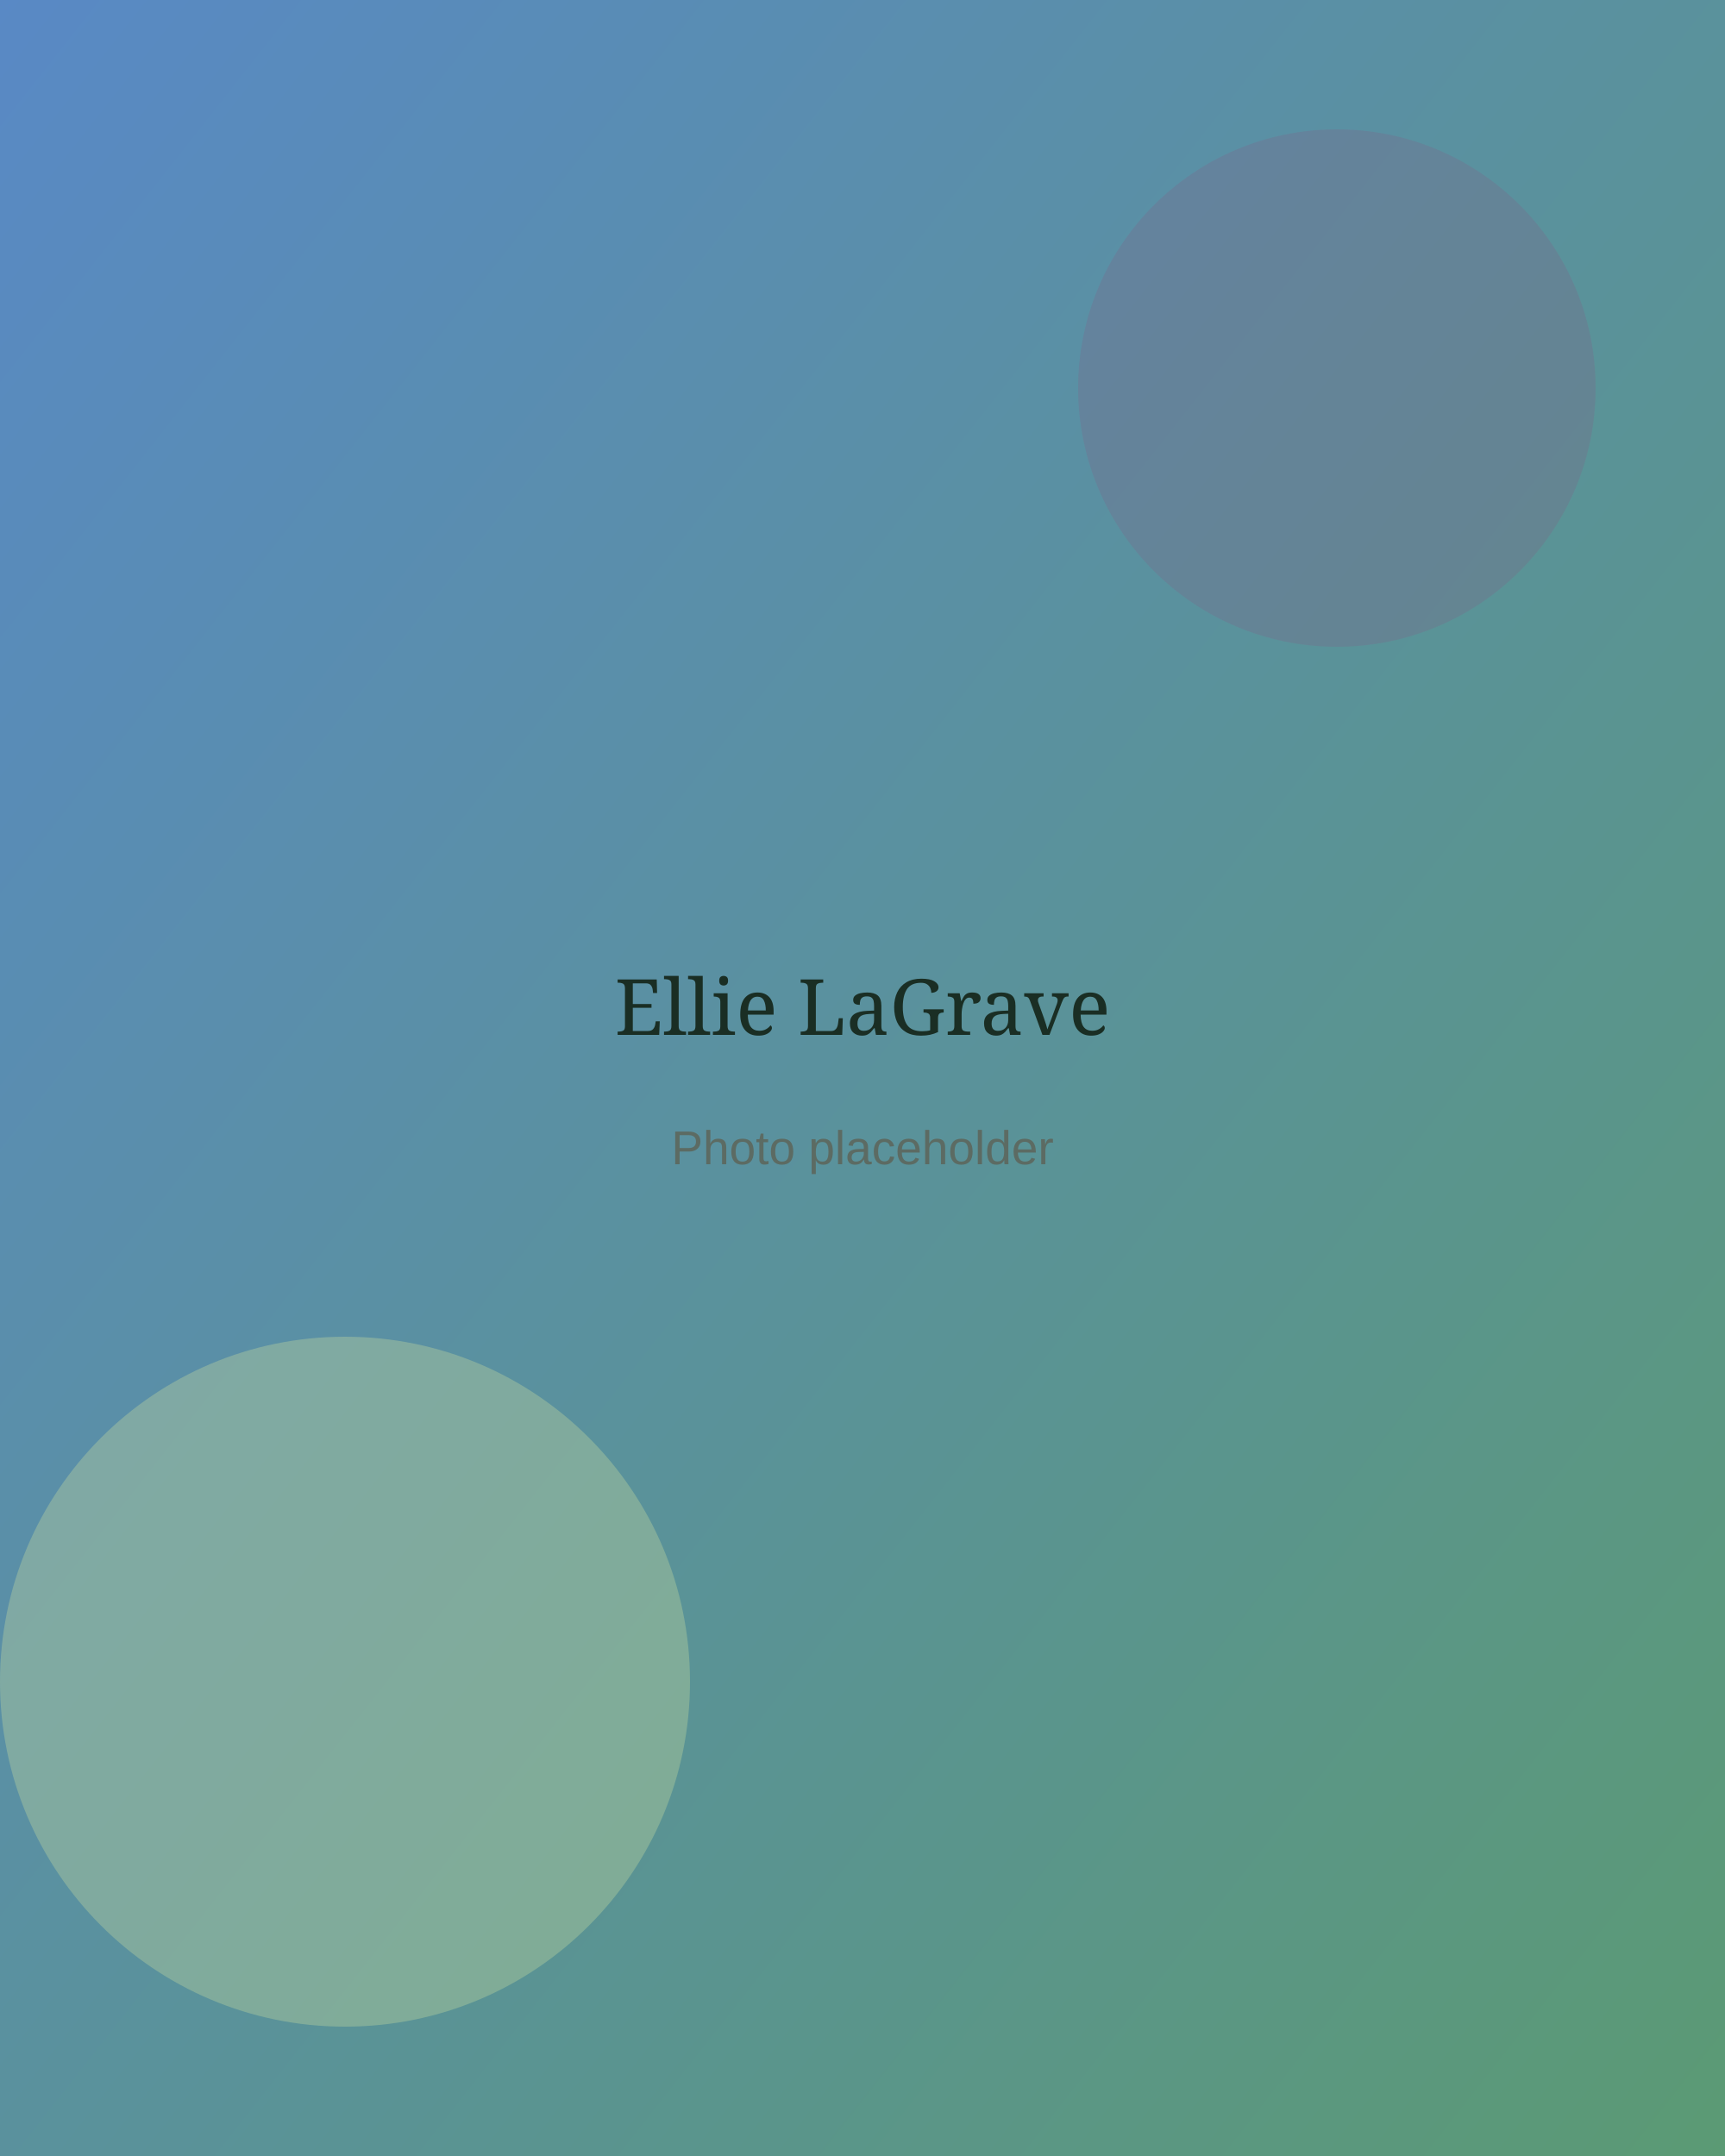
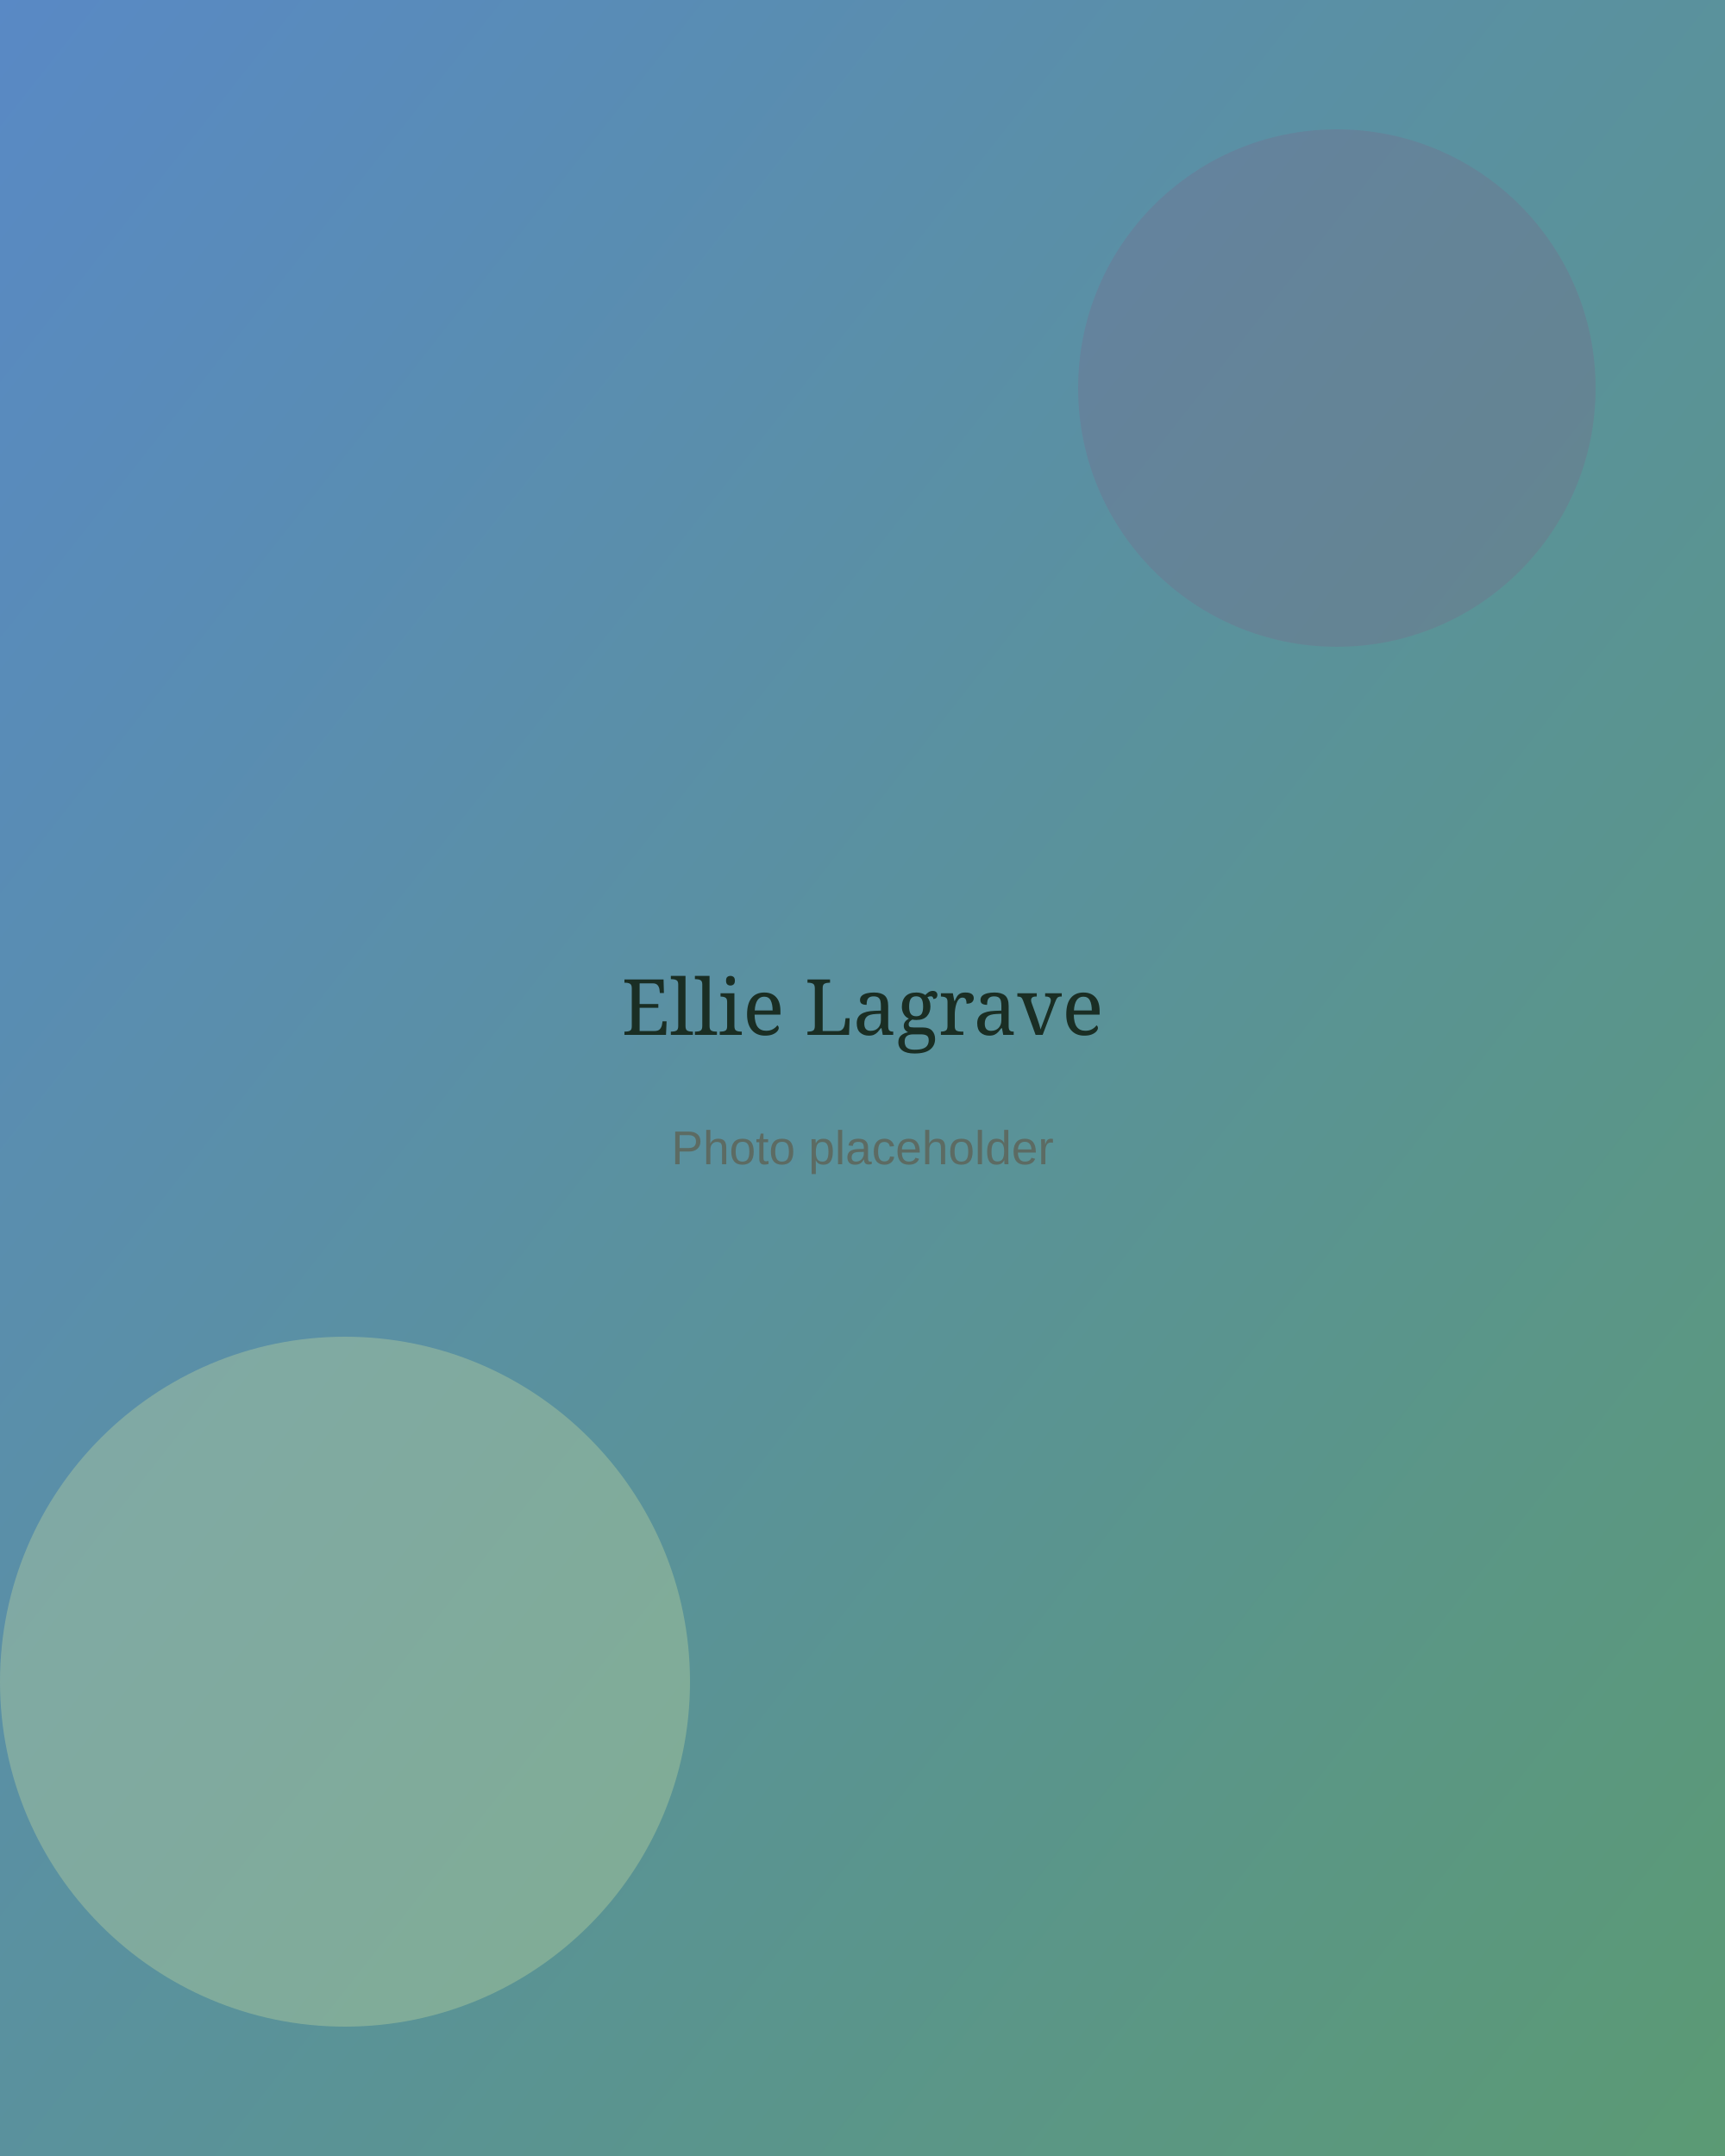
<svg xmlns="http://www.w3.org/2000/svg" width="800" height="1000" viewBox="0 0 800 1000">
  <defs>
    <linearGradient id="g" x1="0" y1="0" x2="1" y2="1">
      <stop offset="0%" stop-color="#5989C5" />
      <stop offset="100%" stop-color="#5B9A74" />
    </linearGradient>
  </defs>
  <rect width="800" height="1000" fill="url(#g)" />
  <circle cx="620" cy="180" r="120" fill="#825D83" opacity="0.25" />
  <circle cx="160" cy="780" r="160" fill="#C7DB9D" opacity="0.35" />
-   <text x="50%" y="48%" text-anchor="middle" fill="#1a2e24" font-family="Georgia, serif" font-size="36">Ellie LaGrave</text>
+   <text x="50%" y="48%" text-anchor="middle" fill="#1a2e24" font-family="Georgia, serif" font-size="36">Ellie Lagrave</text>
  <text x="50%" y="54%" text-anchor="middle" fill="#5c6b63" font-family="Arial, sans-serif" font-size="22">Photo placeholder</text>
</svg>
